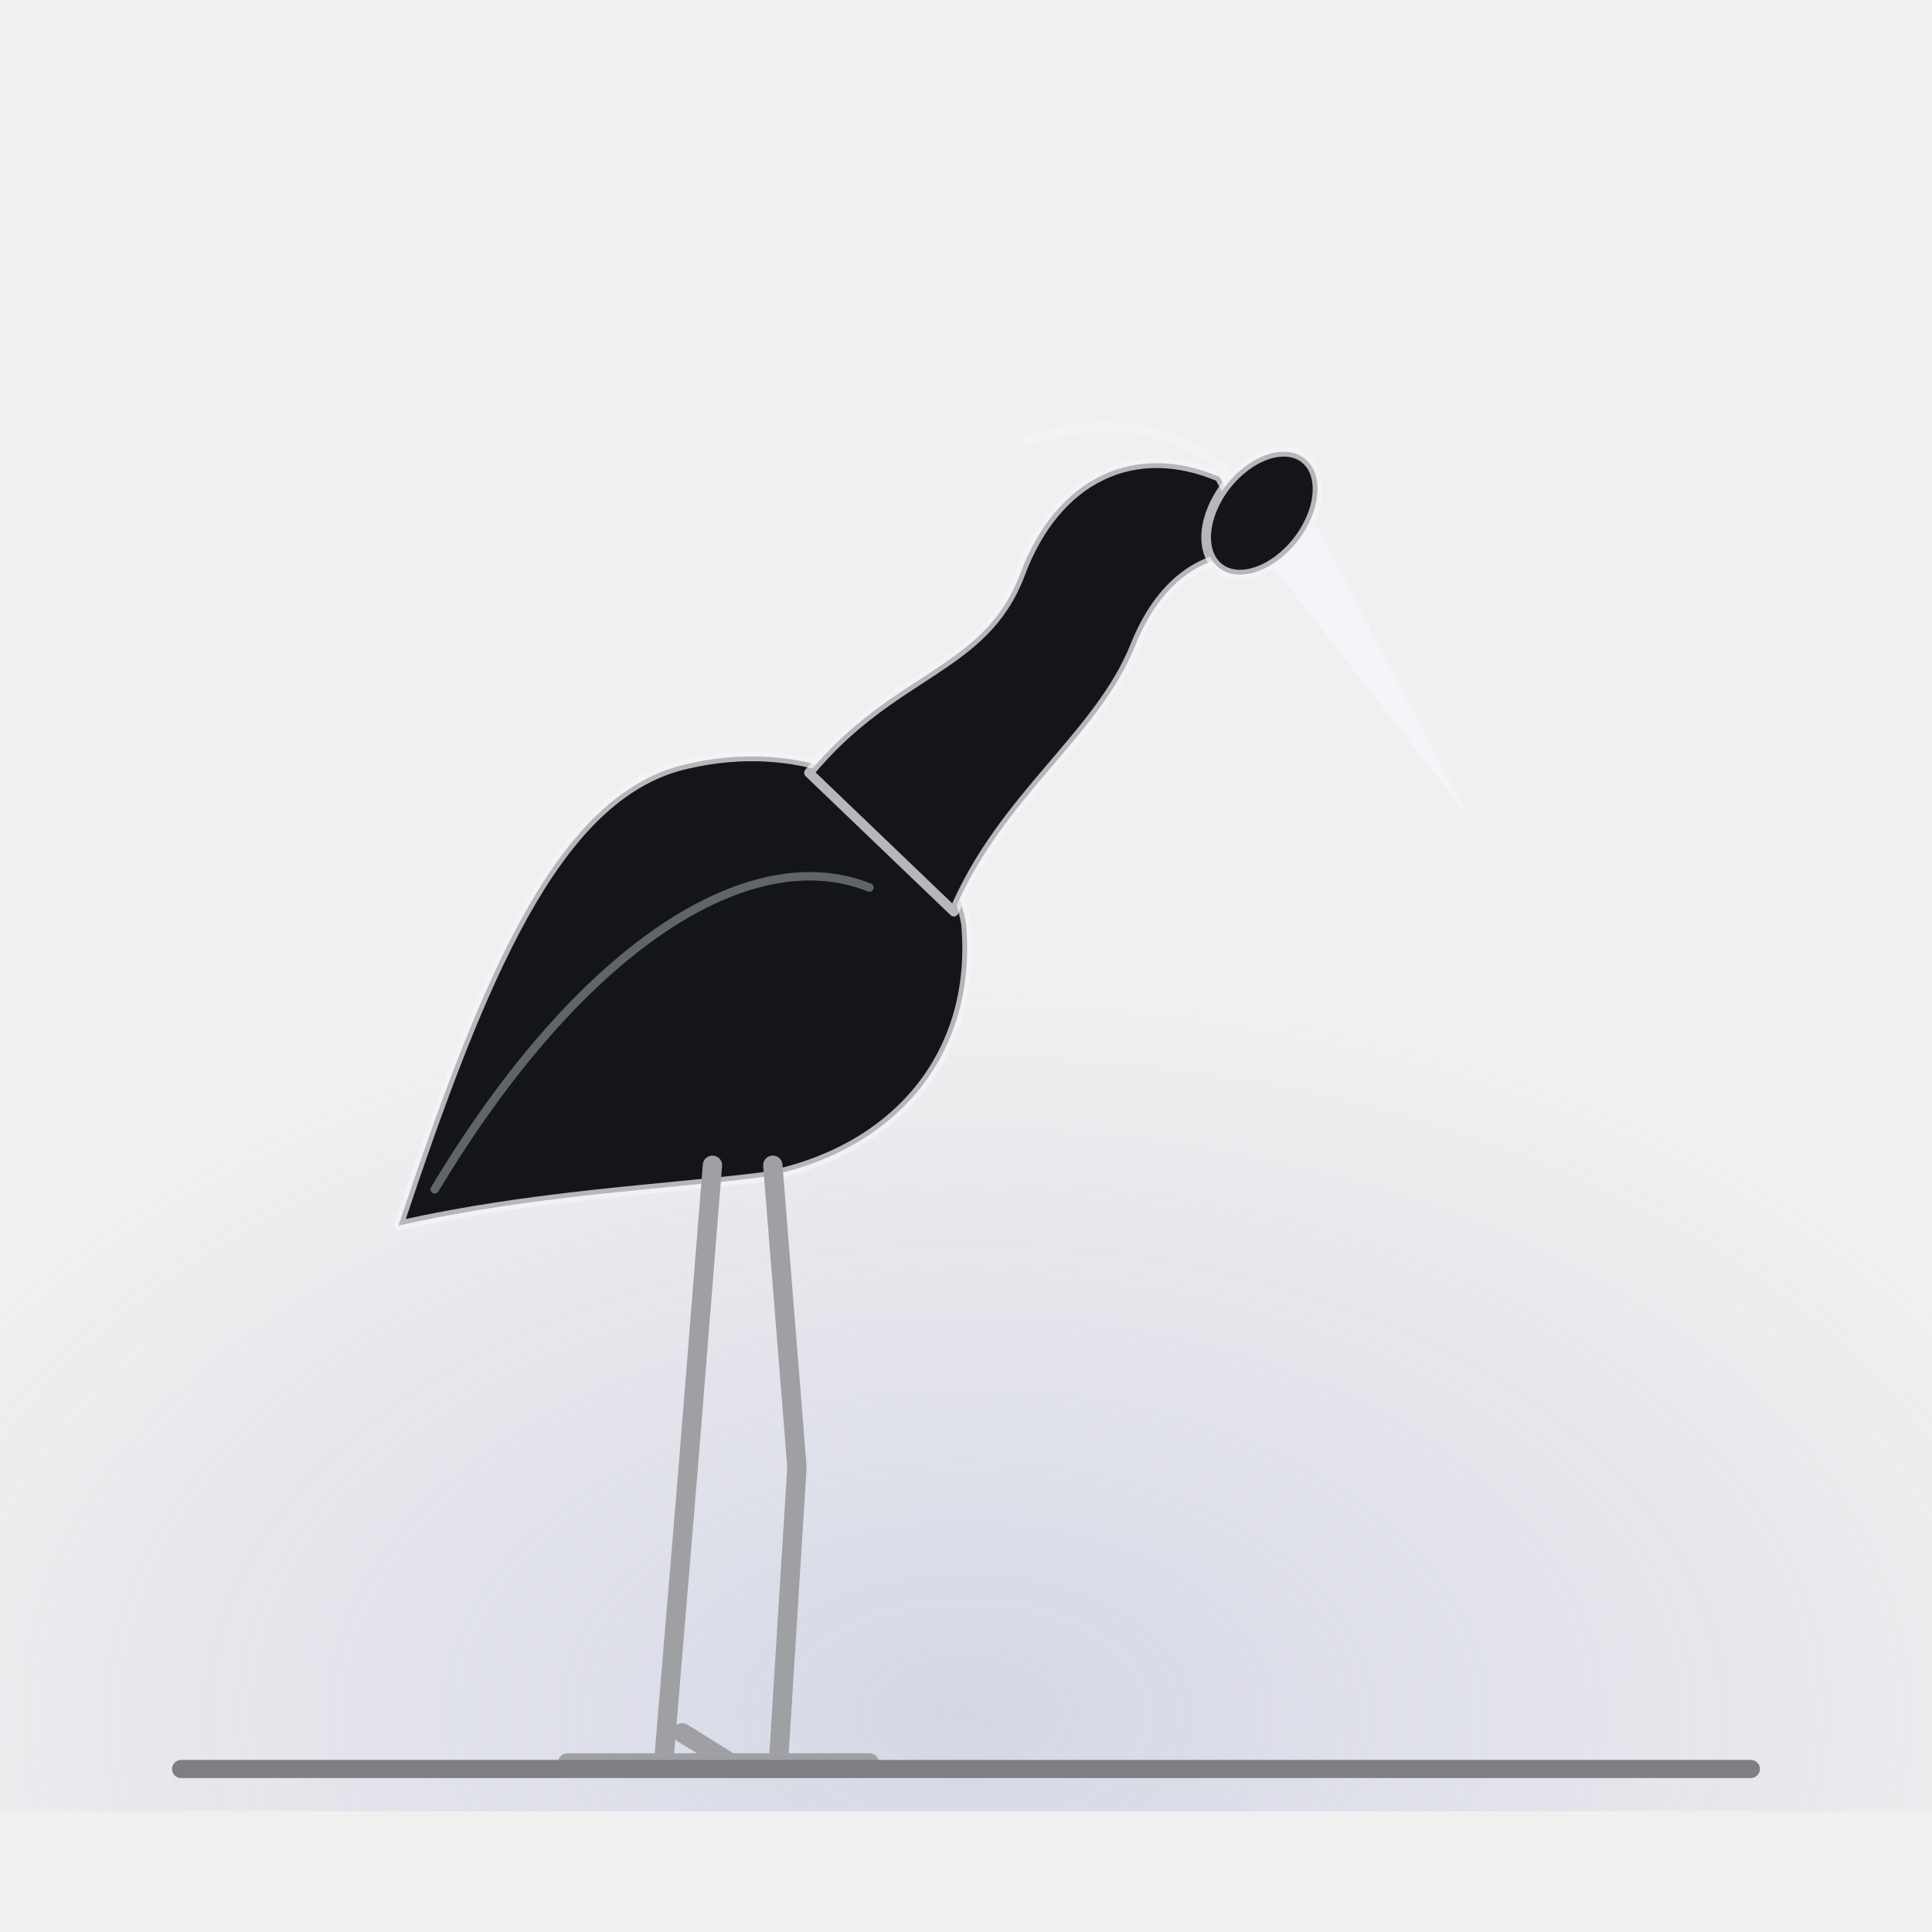
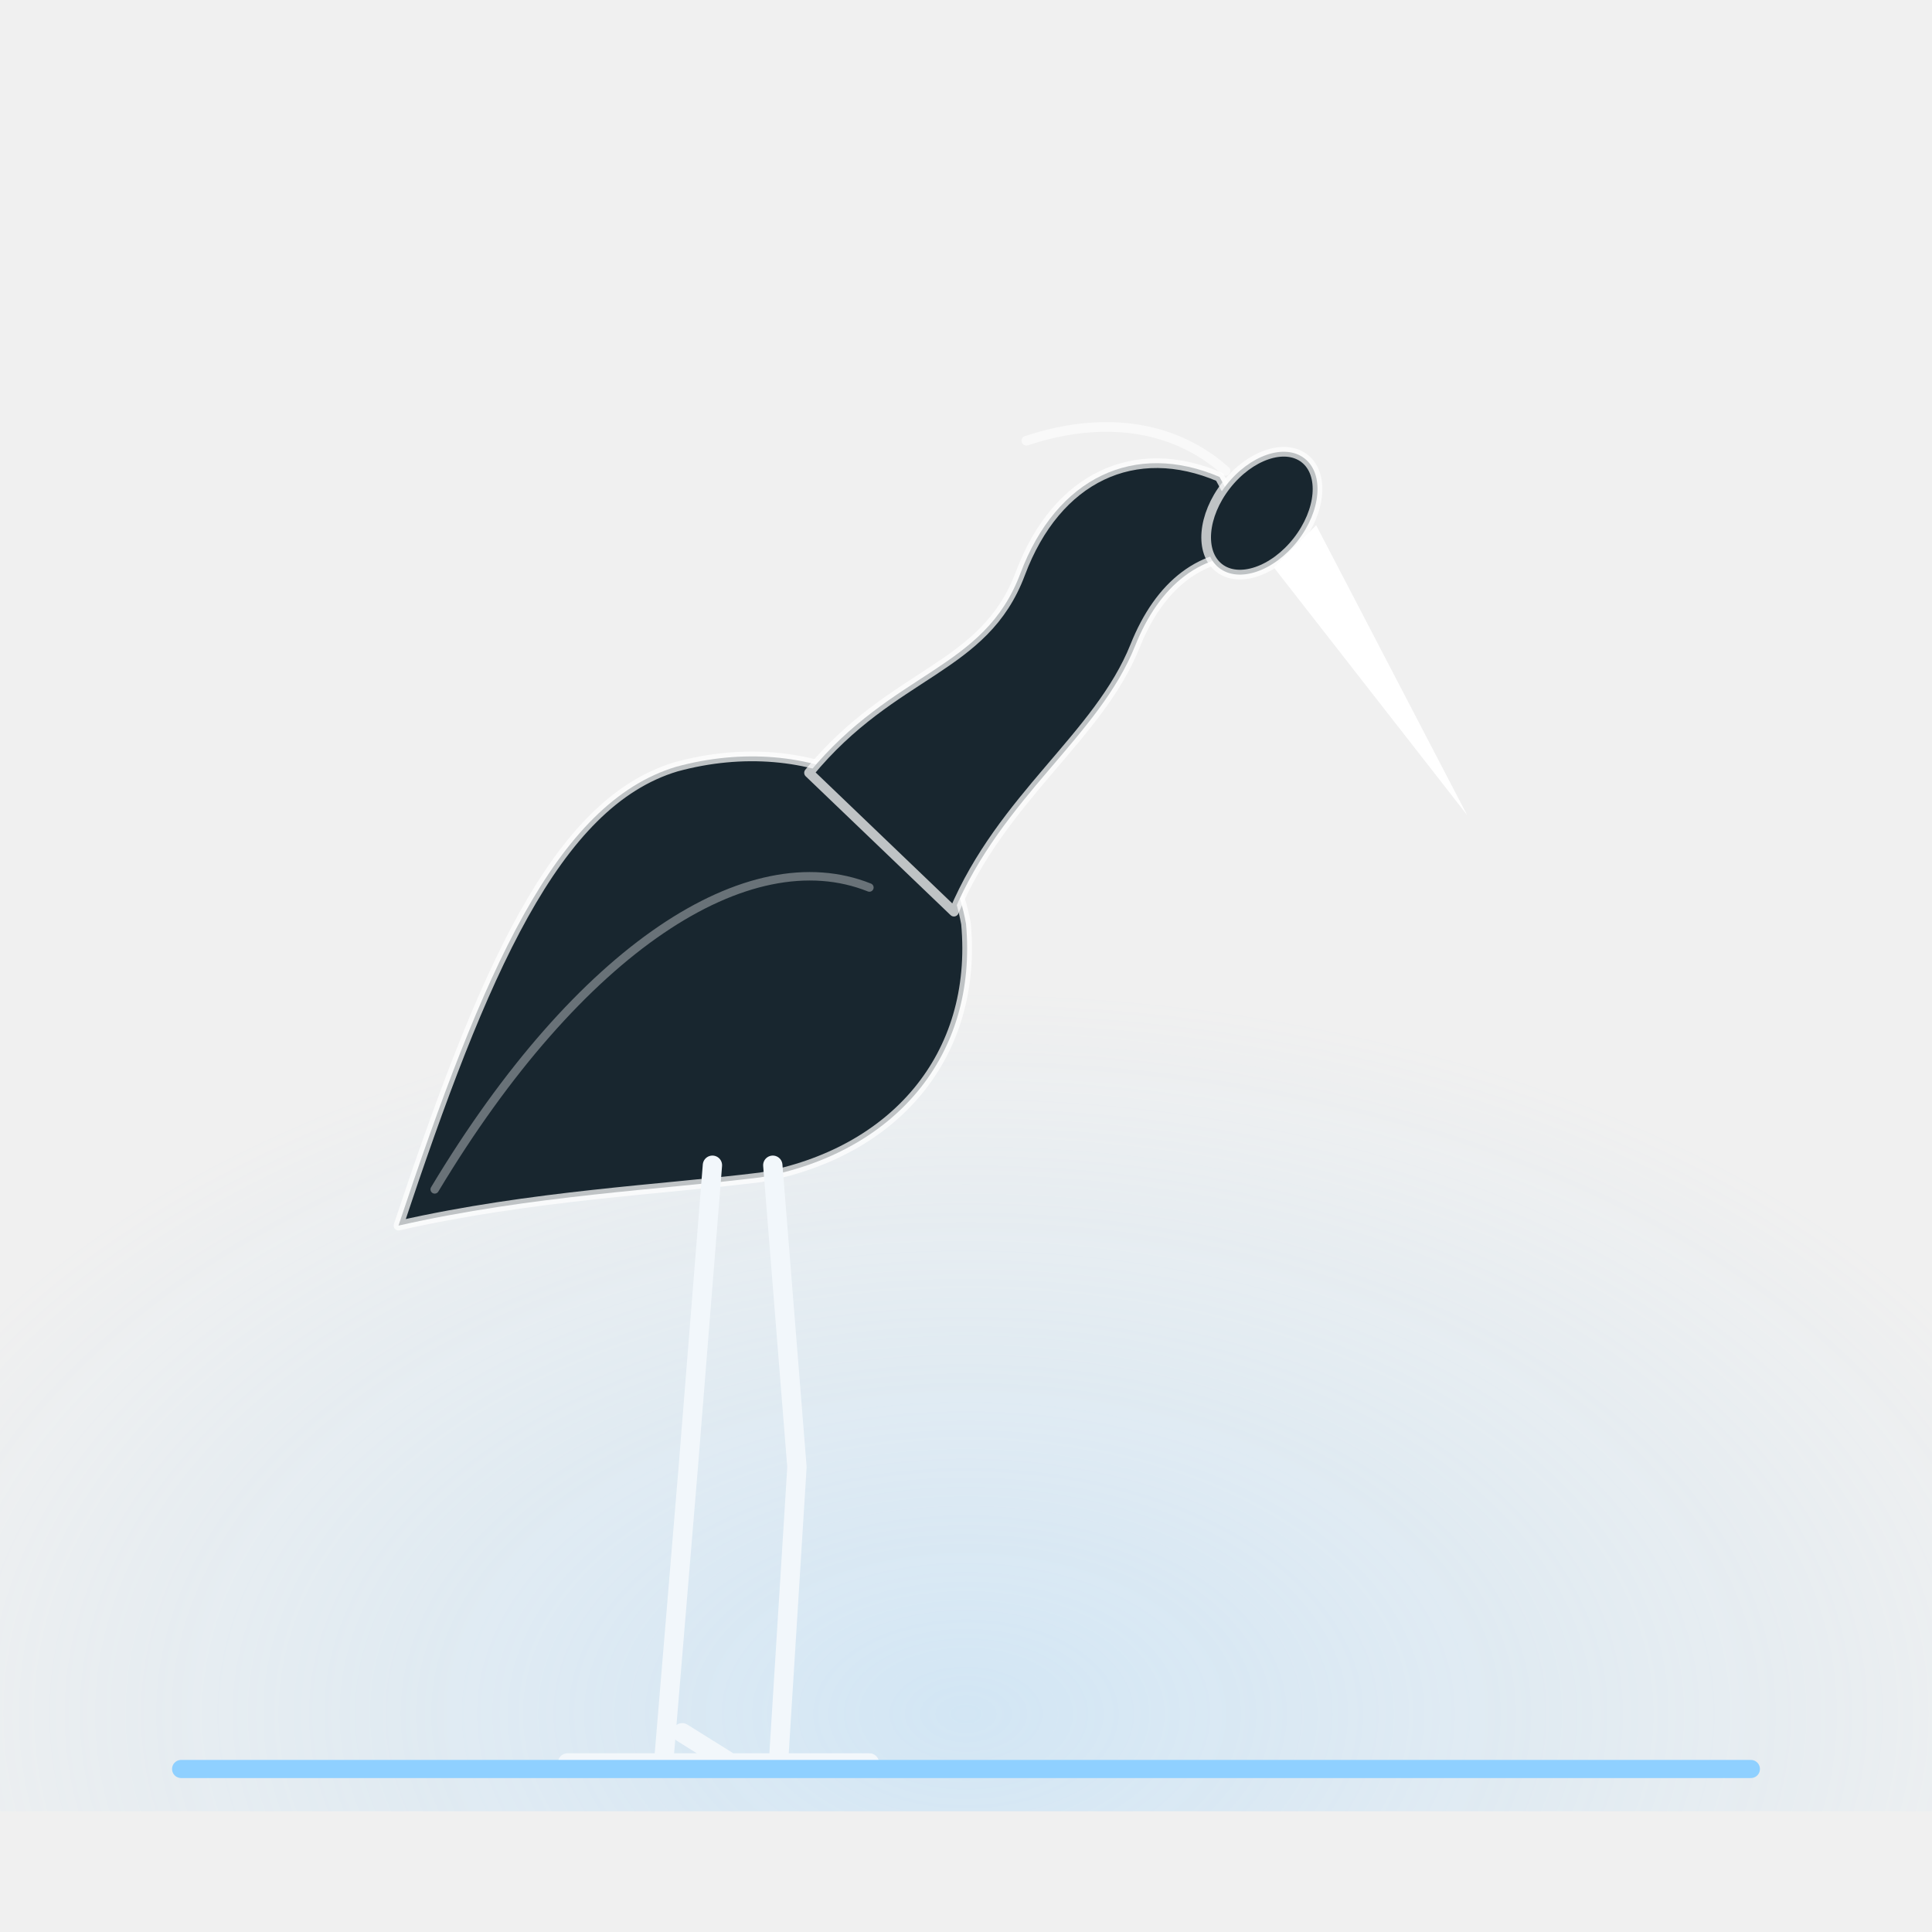
<svg xmlns="http://www.w3.org/2000/svg" width="128" height="128" viewBox="0 0 128 128" role="img" aria-label="Heron">
  <defs>
    <radialGradient id="g" cx="0.5" cy="0.92" r="0.6">
-       <stop offset="0" stop-color="#9097CC" stop-opacity="0.28" />
-       <stop offset="1" stop-color="#9097CC" stop-opacity="0" />
+       <stop offset="0" stop-color="#8FD0FF" stop-opacity="0.3" />
+       <stop offset="1" stop-color="#8FD0FF" stop-opacity="0" />
    </radialGradient>
  </defs>
  <rect x="0" y="40" width="128" height="80" fill="url(#g)" />
  <g transform="translate(104 6) scale(-0.4 0.4)">
-     <g fill="#13151A" stroke="#F4F5F8" stroke-opacity="0.72" stroke-width="1.6" stroke-linejoin="round">
+     <g fill="#18262F" stroke="#FFFFFF" stroke-opacity="0.72" stroke-width="1.6" stroke-linejoin="round">
      <path d="M100 138 C104 116 126 106 148 112 C168 118 180 146 194 188 C172 183 150 182 134 180 C112 176 98 160 100 138 Z" />
      <path d="M126 113 C112 96 97 96 91 80 C85 64 72 58 58 64 L51 77 C61 76 68 82 72 92 C78 107 94 117 102 136 Z" />
      <ellipse cx="51" cy="70" rx="11.5" ry="7.5" transform="rotate(52 51 70)" />
    </g>
-     <path d="M42 72 L49 79 L17 120 Z" fill="#F4F5F8" />
+     <path d="M42 72 L49 79 L17 120 Z" fill="#FFFFFF" />
    <g fill="none" stroke-linecap="round" stroke-linejoin="round">
-       <path d="M116 132 C136 124 164 142 188 182" stroke="#F4F5F8" stroke-opacity="0.35" stroke-width="1.4" />
-       <path d="M57 63 C66 55 78 54 90 58" stroke="#F4F5F8" stroke-opacity="0.6" stroke-width="1.6" />
-       <path d="M132 178 L128 228 L131 276 M142 178 L146 228 L150 276 M116 277 H139 M139 277 L147 272 M140 277 H166" stroke="#9FA0A3" stroke-width="3.2" />
+       <path d="M116 132 C136 124 164 142 188 182" stroke="#FFFFFF" stroke-opacity="0.35" stroke-width="1.4" />
+       <path d="M57 63 C66 55 78 54 90 58" stroke="#FFFFFF" stroke-opacity="0.6" stroke-width="1.6" />
+       <path d="M132 178 L128 228 L131 276 M142 178 L146 228 L150 276 M116 277 H139 M139 277 L147 272 M140 277 H166" stroke="#F2F7FB" stroke-width="3.2" />
    </g>
  </g>
-   <path d="M12 117.2 H116" stroke="#7E7F82" stroke-width="1.2" stroke-linecap="round" />
+   <path d="M12 117.2 H116" stroke="#8FD0FF" stroke-width="1.2" stroke-linecap="round" />
</svg>
